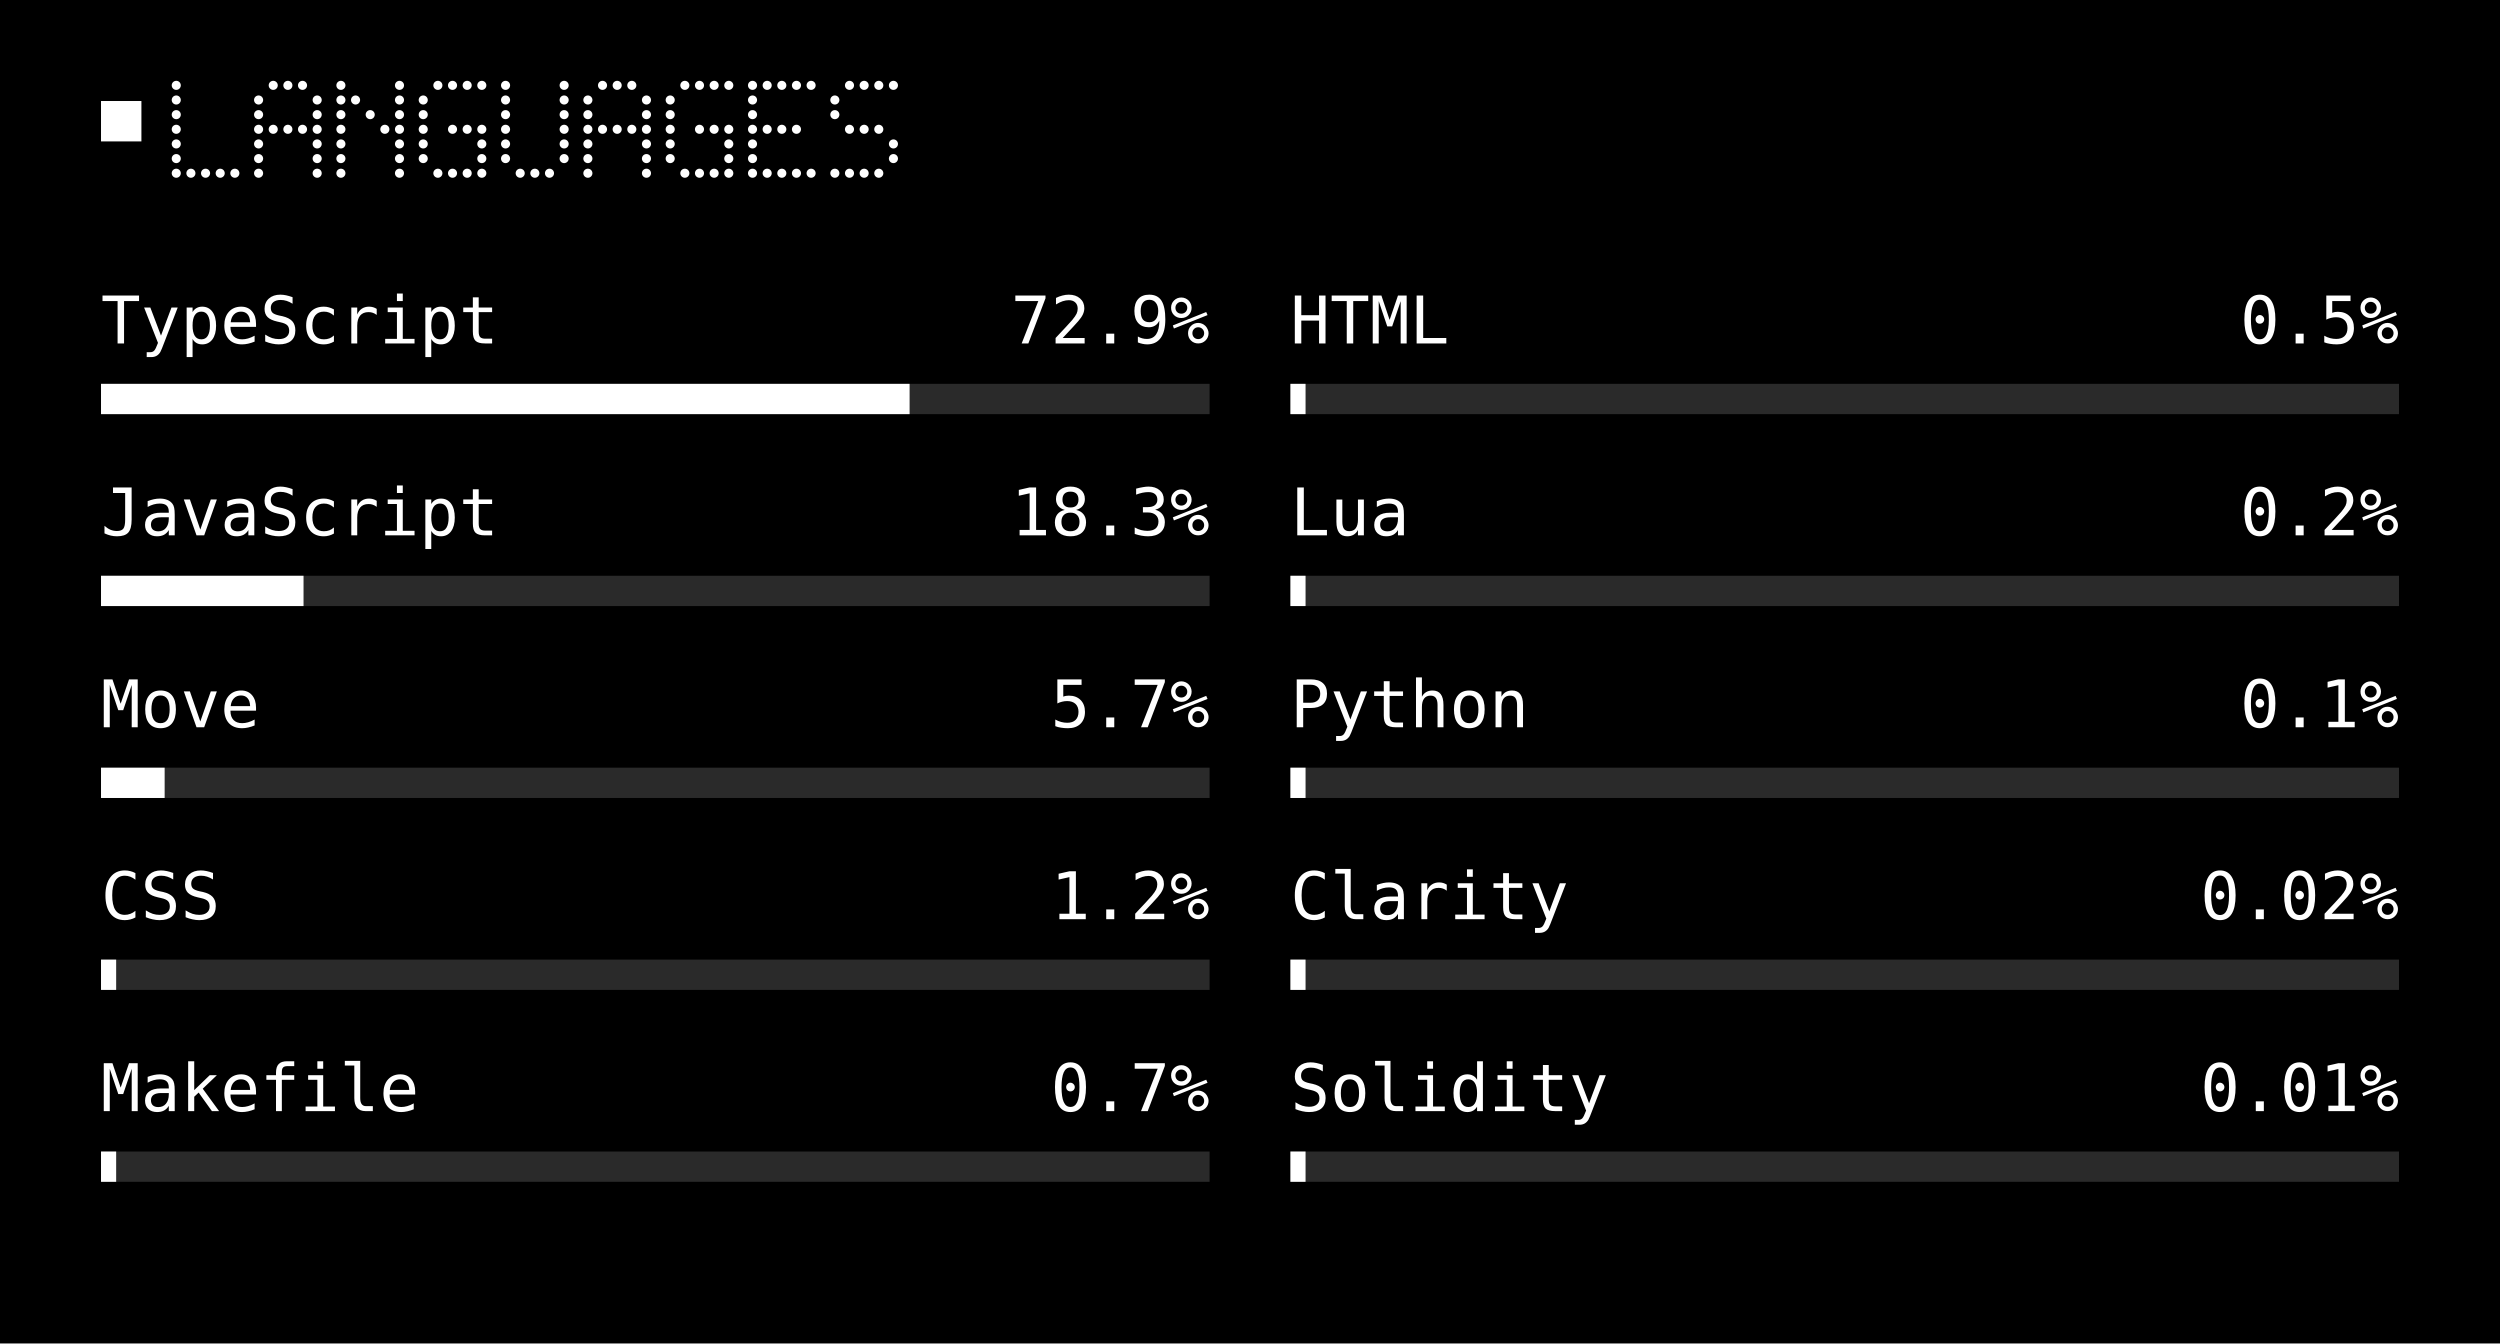
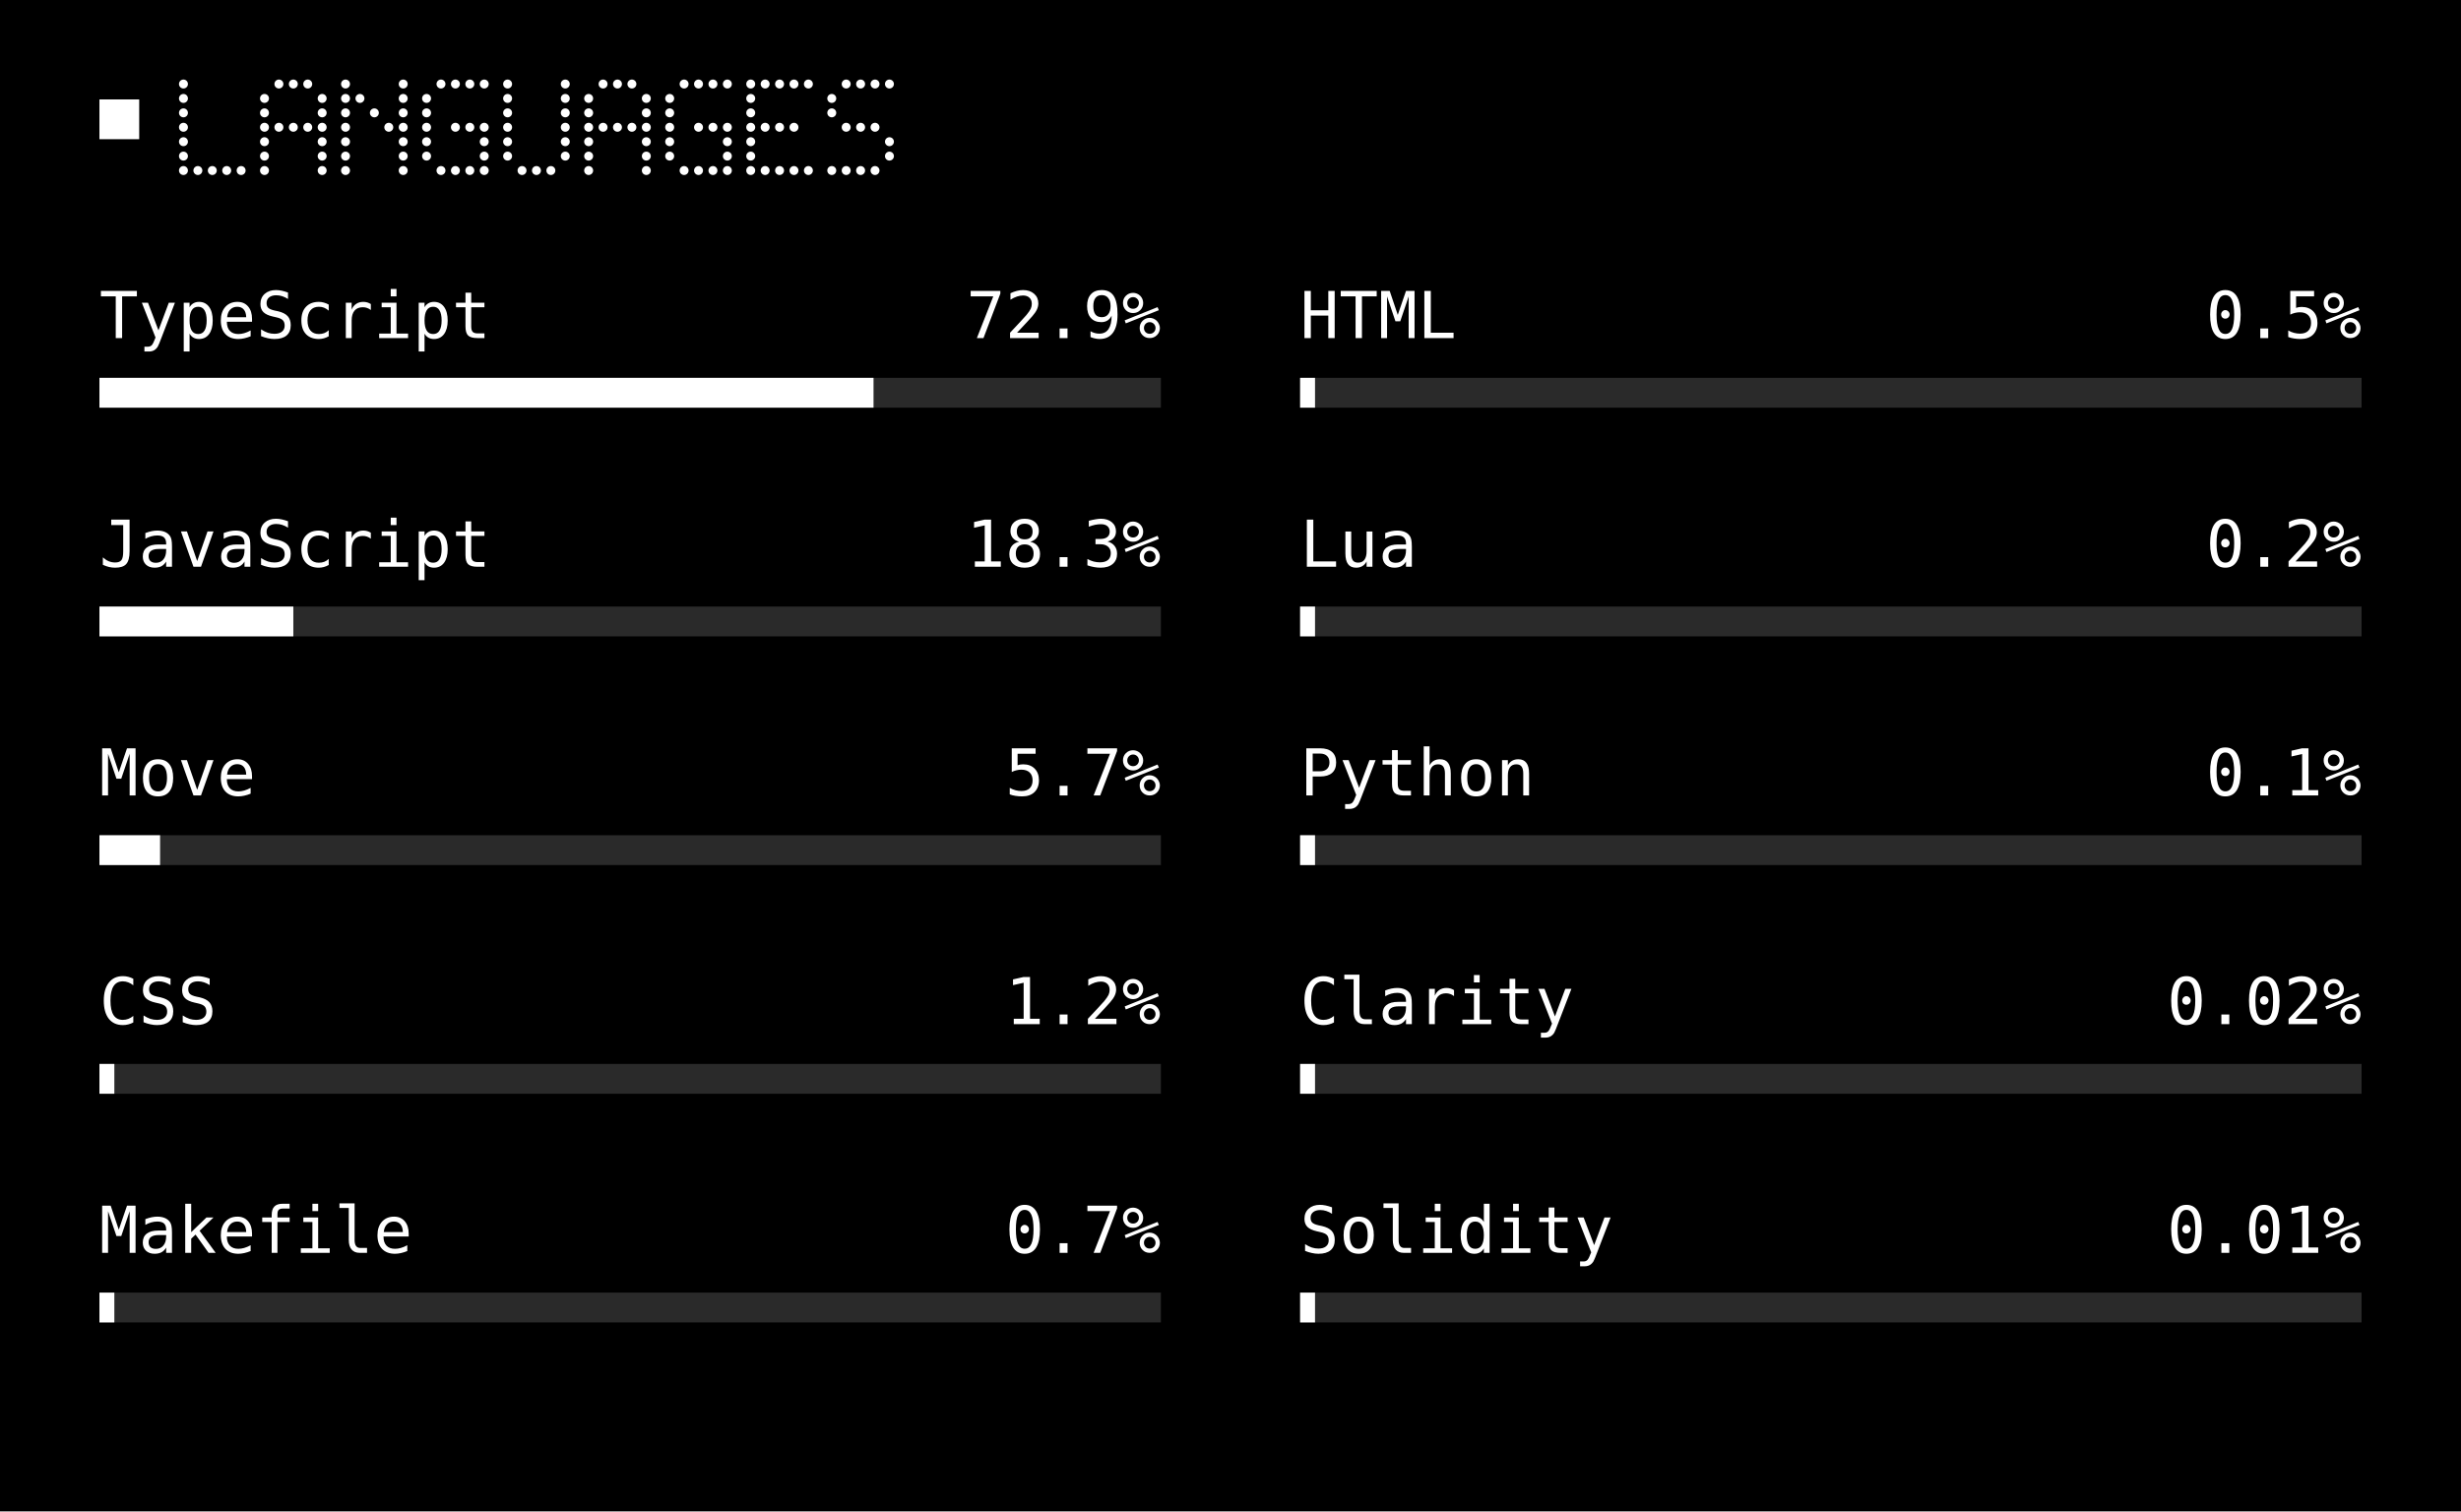
- <svg xmlns="http://www.w3.org/2000/svg" width="495" height="266" viewBox="0 0 495 266" role="img">
-   <rect width="495" height="266" fill="#000000" />
+ <svg xmlns="http://www.w3.org/2000/svg" width="495" height="304" viewBox="0 0 495 304" role="img">
+   <rect width="495" height="304" fill="#000000" />
  <rect x="20" y="20" width="8" height="8" fill="#FFFFFF" />
-   <circle cx="34.9" cy="16.9" r="0.90" fill="#FFFFFF" />
-   <circle cx="34.9" cy="19.8" r="0.90" fill="#FFFFFF" />
-   <circle cx="34.9" cy="22.7" r="0.90" fill="#FFFFFF" />
-   <circle cx="34.9" cy="25.6" r="0.90" fill="#FFFFFF" />
-   <circle cx="34.9" cy="28.5" r="0.90" fill="#FFFFFF" />
-   <circle cx="34.9" cy="31.4" r="0.90" fill="#FFFFFF" />
-   <circle cx="34.9" cy="34.3" r="0.90" fill="#FFFFFF" />
-   <circle cx="37.8" cy="34.3" r="0.90" fill="#FFFFFF" />
-   <circle cx="40.7" cy="34.3" r="0.90" fill="#FFFFFF" />
-   <circle cx="43.6" cy="34.3" r="0.90" fill="#FFFFFF" />
-   <circle cx="46.5" cy="34.3" r="0.90" fill="#FFFFFF" />
-   <circle cx="54.1" cy="16.9" r="0.90" fill="#FFFFFF" />
-   <circle cx="57.0" cy="16.9" r="0.90" fill="#FFFFFF" />
-   <circle cx="59.9" cy="16.9" r="0.90" fill="#FFFFFF" />
-   <circle cx="51.2" cy="19.8" r="0.90" fill="#FFFFFF" />
-   <circle cx="62.8" cy="19.8" r="0.90" fill="#FFFFFF" />
-   <circle cx="51.2" cy="22.7" r="0.90" fill="#FFFFFF" />
-   <circle cx="62.8" cy="22.7" r="0.90" fill="#FFFFFF" />
-   <circle cx="51.2" cy="25.6" r="0.90" fill="#FFFFFF" />
-   <circle cx="54.1" cy="25.6" r="0.90" fill="#FFFFFF" />
-   <circle cx="57.0" cy="25.6" r="0.90" fill="#FFFFFF" />
-   <circle cx="59.9" cy="25.6" r="0.90" fill="#FFFFFF" />
-   <circle cx="62.8" cy="25.6" r="0.90" fill="#FFFFFF" />
-   <circle cx="51.2" cy="28.5" r="0.90" fill="#FFFFFF" />
-   <circle cx="62.8" cy="28.5" r="0.90" fill="#FFFFFF" />
-   <circle cx="51.2" cy="31.4" r="0.90" fill="#FFFFFF" />
-   <circle cx="62.8" cy="31.4" r="0.90" fill="#FFFFFF" />
-   <circle cx="51.2" cy="34.3" r="0.90" fill="#FFFFFF" />
-   <circle cx="62.8" cy="34.3" r="0.90" fill="#FFFFFF" />
-   <circle cx="67.5" cy="16.9" r="0.90" fill="#FFFFFF" />
-   <circle cx="79.1" cy="16.9" r="0.90" fill="#FFFFFF" />
-   <circle cx="67.5" cy="19.8" r="0.90" fill="#FFFFFF" />
-   <circle cx="70.4" cy="19.8" r="0.90" fill="#FFFFFF" />
-   <circle cx="79.1" cy="19.8" r="0.90" fill="#FFFFFF" />
-   <circle cx="67.5" cy="22.7" r="0.90" fill="#FFFFFF" />
-   <circle cx="73.3" cy="22.7" r="0.90" fill="#FFFFFF" />
-   <circle cx="79.1" cy="22.7" r="0.90" fill="#FFFFFF" />
-   <circle cx="67.5" cy="25.6" r="0.90" fill="#FFFFFF" />
-   <circle cx="76.2" cy="25.6" r="0.90" fill="#FFFFFF" />
-   <circle cx="79.1" cy="25.6" r="0.90" fill="#FFFFFF" />
-   <circle cx="67.5" cy="28.5" r="0.90" fill="#FFFFFF" />
-   <circle cx="79.1" cy="28.5" r="0.90" fill="#FFFFFF" />
-   <circle cx="67.5" cy="31.4" r="0.90" fill="#FFFFFF" />
-   <circle cx="79.1" cy="31.4" r="0.90" fill="#FFFFFF" />
-   <circle cx="67.5" cy="34.3" r="0.90" fill="#FFFFFF" />
-   <circle cx="79.1" cy="34.3" r="0.90" fill="#FFFFFF" />
-   <circle cx="86.7" cy="16.9" r="0.90" fill="#FFFFFF" />
-   <circle cx="89.6" cy="16.9" r="0.90" fill="#FFFFFF" />
-   <circle cx="92.5" cy="16.9" r="0.90" fill="#FFFFFF" />
-   <circle cx="95.4" cy="16.9" r="0.90" fill="#FFFFFF" />
-   <circle cx="83.8" cy="19.8" r="0.90" fill="#FFFFFF" />
-   <circle cx="83.8" cy="22.7" r="0.90" fill="#FFFFFF" />
-   <circle cx="83.8" cy="25.6" r="0.90" fill="#FFFFFF" />
-   <circle cx="89.6" cy="25.6" r="0.90" fill="#FFFFFF" />
-   <circle cx="92.5" cy="25.6" r="0.90" fill="#FFFFFF" />
-   <circle cx="95.4" cy="25.6" r="0.90" fill="#FFFFFF" />
-   <circle cx="83.8" cy="28.5" r="0.90" fill="#FFFFFF" />
-   <circle cx="95.4" cy="28.5" r="0.90" fill="#FFFFFF" />
-   <circle cx="83.8" cy="31.4" r="0.90" fill="#FFFFFF" />
-   <circle cx="95.4" cy="31.4" r="0.90" fill="#FFFFFF" />
-   <circle cx="86.7" cy="34.3" r="0.90" fill="#FFFFFF" />
-   <circle cx="89.6" cy="34.3" r="0.90" fill="#FFFFFF" />
-   <circle cx="92.5" cy="34.3" r="0.90" fill="#FFFFFF" />
-   <circle cx="95.4" cy="34.3" r="0.90" fill="#FFFFFF" />
-   <circle cx="100.1" cy="16.9" r="0.90" fill="#FFFFFF" />
-   <circle cx="111.7" cy="16.9" r="0.90" fill="#FFFFFF" />
-   <circle cx="100.1" cy="19.8" r="0.90" fill="#FFFFFF" />
-   <circle cx="111.7" cy="19.8" r="0.90" fill="#FFFFFF" />
-   <circle cx="100.1" cy="22.7" r="0.90" fill="#FFFFFF" />
-   <circle cx="111.7" cy="22.7" r="0.90" fill="#FFFFFF" />
-   <circle cx="100.1" cy="25.6" r="0.90" fill="#FFFFFF" />
-   <circle cx="111.7" cy="25.6" r="0.90" fill="#FFFFFF" />
-   <circle cx="100.1" cy="28.5" r="0.90" fill="#FFFFFF" />
-   <circle cx="111.7" cy="28.5" r="0.90" fill="#FFFFFF" />
-   <circle cx="100.1" cy="31.4" r="0.90" fill="#FFFFFF" />
-   <circle cx="111.7" cy="31.4" r="0.90" fill="#FFFFFF" />
-   <circle cx="103.0" cy="34.3" r="0.90" fill="#FFFFFF" />
-   <circle cx="105.9" cy="34.3" r="0.90" fill="#FFFFFF" />
-   <circle cx="108.8" cy="34.3" r="0.90" fill="#FFFFFF" />
-   <circle cx="119.3" cy="16.9" r="0.90" fill="#FFFFFF" />
-   <circle cx="122.2" cy="16.9" r="0.90" fill="#FFFFFF" />
-   <circle cx="125.1" cy="16.9" r="0.90" fill="#FFFFFF" />
-   <circle cx="116.4" cy="19.8" r="0.90" fill="#FFFFFF" />
-   <circle cx="128.0" cy="19.8" r="0.90" fill="#FFFFFF" />
-   <circle cx="116.4" cy="22.7" r="0.90" fill="#FFFFFF" />
-   <circle cx="128.0" cy="22.7" r="0.90" fill="#FFFFFF" />
-   <circle cx="116.4" cy="25.6" r="0.90" fill="#FFFFFF" />
-   <circle cx="119.3" cy="25.6" r="0.90" fill="#FFFFFF" />
-   <circle cx="122.2" cy="25.6" r="0.90" fill="#FFFFFF" />
-   <circle cx="125.1" cy="25.6" r="0.90" fill="#FFFFFF" />
-   <circle cx="128.0" cy="25.6" r="0.90" fill="#FFFFFF" />
-   <circle cx="116.4" cy="28.5" r="0.90" fill="#FFFFFF" />
-   <circle cx="128.0" cy="28.5" r="0.90" fill="#FFFFFF" />
-   <circle cx="116.4" cy="31.4" r="0.90" fill="#FFFFFF" />
-   <circle cx="128.0" cy="31.4" r="0.90" fill="#FFFFFF" />
-   <circle cx="116.4" cy="34.3" r="0.90" fill="#FFFFFF" />
-   <circle cx="128.0" cy="34.3" r="0.90" fill="#FFFFFF" />
-   <circle cx="135.6" cy="16.9" r="0.90" fill="#FFFFFF" />
-   <circle cx="138.5" cy="16.9" r="0.90" fill="#FFFFFF" />
-   <circle cx="141.4" cy="16.9" r="0.90" fill="#FFFFFF" />
-   <circle cx="144.3" cy="16.9" r="0.90" fill="#FFFFFF" />
-   <circle cx="132.7" cy="19.8" r="0.90" fill="#FFFFFF" />
-   <circle cx="132.7" cy="22.7" r="0.90" fill="#FFFFFF" />
-   <circle cx="132.7" cy="25.6" r="0.90" fill="#FFFFFF" />
-   <circle cx="138.5" cy="25.6" r="0.90" fill="#FFFFFF" />
-   <circle cx="141.4" cy="25.6" r="0.90" fill="#FFFFFF" />
-   <circle cx="144.3" cy="25.6" r="0.90" fill="#FFFFFF" />
-   <circle cx="132.7" cy="28.5" r="0.90" fill="#FFFFFF" />
-   <circle cx="144.3" cy="28.5" r="0.90" fill="#FFFFFF" />
-   <circle cx="132.7" cy="31.4" r="0.90" fill="#FFFFFF" />
-   <circle cx="144.3" cy="31.4" r="0.90" fill="#FFFFFF" />
-   <circle cx="135.6" cy="34.3" r="0.90" fill="#FFFFFF" />
-   <circle cx="138.5" cy="34.3" r="0.90" fill="#FFFFFF" />
-   <circle cx="141.4" cy="34.3" r="0.90" fill="#FFFFFF" />
-   <circle cx="144.3" cy="34.3" r="0.90" fill="#FFFFFF" />
-   <circle cx="149.0" cy="16.9" r="0.90" fill="#FFFFFF" />
-   <circle cx="151.9" cy="16.9" r="0.90" fill="#FFFFFF" />
-   <circle cx="154.8" cy="16.9" r="0.90" fill="#FFFFFF" />
-   <circle cx="157.7" cy="16.9" r="0.90" fill="#FFFFFF" />
-   <circle cx="160.6" cy="16.9" r="0.90" fill="#FFFFFF" />
-   <circle cx="149.0" cy="19.8" r="0.90" fill="#FFFFFF" />
-   <circle cx="149.0" cy="22.7" r="0.90" fill="#FFFFFF" />
-   <circle cx="149.0" cy="25.6" r="0.90" fill="#FFFFFF" />
-   <circle cx="151.9" cy="25.6" r="0.90" fill="#FFFFFF" />
-   <circle cx="154.8" cy="25.6" r="0.90" fill="#FFFFFF" />
-   <circle cx="157.7" cy="25.6" r="0.90" fill="#FFFFFF" />
-   <circle cx="149.0" cy="28.5" r="0.90" fill="#FFFFFF" />
-   <circle cx="149.0" cy="31.4" r="0.90" fill="#FFFFFF" />
-   <circle cx="149.0" cy="34.3" r="0.90" fill="#FFFFFF" />
-   <circle cx="151.9" cy="34.3" r="0.90" fill="#FFFFFF" />
-   <circle cx="154.8" cy="34.3" r="0.90" fill="#FFFFFF" />
-   <circle cx="157.7" cy="34.3" r="0.90" fill="#FFFFFF" />
-   <circle cx="160.6" cy="34.3" r="0.90" fill="#FFFFFF" />
-   <circle cx="168.2" cy="16.9" r="0.90" fill="#FFFFFF" />
-   <circle cx="171.1" cy="16.9" r="0.90" fill="#FFFFFF" />
-   <circle cx="174.0" cy="16.9" r="0.90" fill="#FFFFFF" />
-   <circle cx="176.9" cy="16.9" r="0.90" fill="#FFFFFF" />
-   <circle cx="165.3" cy="19.8" r="0.90" fill="#FFFFFF" />
-   <circle cx="165.3" cy="22.7" r="0.90" fill="#FFFFFF" />
-   <circle cx="168.2" cy="25.6" r="0.90" fill="#FFFFFF" />
-   <circle cx="171.1" cy="25.6" r="0.90" fill="#FFFFFF" />
-   <circle cx="174.0" cy="25.6" r="0.90" fill="#FFFFFF" />
-   <circle cx="176.9" cy="28.5" r="0.90" fill="#FFFFFF" />
-   <circle cx="176.9" cy="31.4" r="0.90" fill="#FFFFFF" />
-   <circle cx="165.3" cy="34.3" r="0.90" fill="#FFFFFF" />
-   <circle cx="168.2" cy="34.3" r="0.90" fill="#FFFFFF" />
-   <circle cx="171.1" cy="34.3" r="0.90" fill="#FFFFFF" />
-   <circle cx="174.0" cy="34.3" r="0.90" fill="#FFFFFF" />
+   <circle cx="36.9" cy="16.9" r="0.90" fill="#FFFFFF" />
+   <circle cx="36.9" cy="19.8" r="0.90" fill="#FFFFFF" />
+   <circle cx="36.9" cy="22.7" r="0.90" fill="#FFFFFF" />
+   <circle cx="36.9" cy="25.6" r="0.90" fill="#FFFFFF" />
+   <circle cx="36.9" cy="28.5" r="0.90" fill="#FFFFFF" />
+   <circle cx="36.9" cy="31.4" r="0.90" fill="#FFFFFF" />
+   <circle cx="36.9" cy="34.3" r="0.90" fill="#FFFFFF" />
+   <circle cx="39.8" cy="34.3" r="0.90" fill="#FFFFFF" />
+   <circle cx="42.7" cy="34.3" r="0.90" fill="#FFFFFF" />
+   <circle cx="45.6" cy="34.3" r="0.90" fill="#FFFFFF" />
+   <circle cx="48.5" cy="34.3" r="0.90" fill="#FFFFFF" />
+   <circle cx="56.1" cy="16.9" r="0.90" fill="#FFFFFF" />
+   <circle cx="59.0" cy="16.9" r="0.90" fill="#FFFFFF" />
+   <circle cx="61.9" cy="16.9" r="0.90" fill="#FFFFFF" />
+   <circle cx="53.2" cy="19.8" r="0.90" fill="#FFFFFF" />
+   <circle cx="64.8" cy="19.8" r="0.90" fill="#FFFFFF" />
+   <circle cx="53.2" cy="22.7" r="0.90" fill="#FFFFFF" />
+   <circle cx="64.8" cy="22.7" r="0.90" fill="#FFFFFF" />
+   <circle cx="53.2" cy="25.6" r="0.90" fill="#FFFFFF" />
+   <circle cx="56.1" cy="25.6" r="0.90" fill="#FFFFFF" />
+   <circle cx="59.0" cy="25.6" r="0.90" fill="#FFFFFF" />
+   <circle cx="61.9" cy="25.6" r="0.90" fill="#FFFFFF" />
+   <circle cx="64.8" cy="25.6" r="0.90" fill="#FFFFFF" />
+   <circle cx="53.2" cy="28.5" r="0.90" fill="#FFFFFF" />
+   <circle cx="64.8" cy="28.5" r="0.90" fill="#FFFFFF" />
+   <circle cx="53.2" cy="31.4" r="0.90" fill="#FFFFFF" />
+   <circle cx="64.8" cy="31.4" r="0.90" fill="#FFFFFF" />
+   <circle cx="53.2" cy="34.3" r="0.90" fill="#FFFFFF" />
+   <circle cx="64.8" cy="34.3" r="0.90" fill="#FFFFFF" />
+   <circle cx="69.5" cy="16.9" r="0.90" fill="#FFFFFF" />
+   <circle cx="81.1" cy="16.9" r="0.90" fill="#FFFFFF" />
+   <circle cx="69.5" cy="19.8" r="0.90" fill="#FFFFFF" />
+   <circle cx="72.4" cy="19.8" r="0.90" fill="#FFFFFF" />
+   <circle cx="81.1" cy="19.8" r="0.90" fill="#FFFFFF" />
+   <circle cx="69.5" cy="22.7" r="0.90" fill="#FFFFFF" />
+   <circle cx="75.3" cy="22.7" r="0.90" fill="#FFFFFF" />
+   <circle cx="81.1" cy="22.7" r="0.90" fill="#FFFFFF" />
+   <circle cx="69.5" cy="25.6" r="0.90" fill="#FFFFFF" />
+   <circle cx="78.2" cy="25.6" r="0.90" fill="#FFFFFF" />
+   <circle cx="81.1" cy="25.6" r="0.90" fill="#FFFFFF" />
+   <circle cx="69.5" cy="28.5" r="0.90" fill="#FFFFFF" />
+   <circle cx="81.1" cy="28.5" r="0.90" fill="#FFFFFF" />
+   <circle cx="69.5" cy="31.4" r="0.90" fill="#FFFFFF" />
+   <circle cx="81.1" cy="31.4" r="0.90" fill="#FFFFFF" />
+   <circle cx="69.5" cy="34.3" r="0.90" fill="#FFFFFF" />
+   <circle cx="81.1" cy="34.3" r="0.90" fill="#FFFFFF" />
+   <circle cx="88.7" cy="16.9" r="0.90" fill="#FFFFFF" />
+   <circle cx="91.6" cy="16.9" r="0.90" fill="#FFFFFF" />
+   <circle cx="94.5" cy="16.9" r="0.90" fill="#FFFFFF" />
+   <circle cx="97.4" cy="16.9" r="0.90" fill="#FFFFFF" />
+   <circle cx="85.8" cy="19.8" r="0.90" fill="#FFFFFF" />
+   <circle cx="85.8" cy="22.7" r="0.90" fill="#FFFFFF" />
+   <circle cx="85.8" cy="25.6" r="0.90" fill="#FFFFFF" />
+   <circle cx="91.6" cy="25.6" r="0.90" fill="#FFFFFF" />
+   <circle cx="94.5" cy="25.6" r="0.90" fill="#FFFFFF" />
+   <circle cx="97.4" cy="25.6" r="0.90" fill="#FFFFFF" />
+   <circle cx="85.8" cy="28.5" r="0.90" fill="#FFFFFF" />
+   <circle cx="97.4" cy="28.5" r="0.90" fill="#FFFFFF" />
+   <circle cx="85.8" cy="31.4" r="0.90" fill="#FFFFFF" />
+   <circle cx="97.4" cy="31.4" r="0.90" fill="#FFFFFF" />
+   <circle cx="88.7" cy="34.3" r="0.90" fill="#FFFFFF" />
+   <circle cx="91.6" cy="34.3" r="0.90" fill="#FFFFFF" />
+   <circle cx="94.5" cy="34.3" r="0.90" fill="#FFFFFF" />
+   <circle cx="97.4" cy="34.3" r="0.90" fill="#FFFFFF" />
+   <circle cx="102.1" cy="16.9" r="0.90" fill="#FFFFFF" />
+   <circle cx="113.7" cy="16.9" r="0.90" fill="#FFFFFF" />
+   <circle cx="102.1" cy="19.8" r="0.90" fill="#FFFFFF" />
+   <circle cx="113.7" cy="19.8" r="0.90" fill="#FFFFFF" />
+   <circle cx="102.1" cy="22.7" r="0.90" fill="#FFFFFF" />
+   <circle cx="113.7" cy="22.7" r="0.90" fill="#FFFFFF" />
+   <circle cx="102.1" cy="25.6" r="0.90" fill="#FFFFFF" />
+   <circle cx="113.7" cy="25.6" r="0.90" fill="#FFFFFF" />
+   <circle cx="102.1" cy="28.5" r="0.90" fill="#FFFFFF" />
+   <circle cx="113.7" cy="28.5" r="0.90" fill="#FFFFFF" />
+   <circle cx="102.1" cy="31.4" r="0.90" fill="#FFFFFF" />
+   <circle cx="113.7" cy="31.4" r="0.90" fill="#FFFFFF" />
+   <circle cx="105.0" cy="34.3" r="0.90" fill="#FFFFFF" />
+   <circle cx="107.9" cy="34.3" r="0.90" fill="#FFFFFF" />
+   <circle cx="110.8" cy="34.3" r="0.90" fill="#FFFFFF" />
+   <circle cx="121.3" cy="16.9" r="0.90" fill="#FFFFFF" />
+   <circle cx="124.2" cy="16.9" r="0.90" fill="#FFFFFF" />
+   <circle cx="127.1" cy="16.9" r="0.90" fill="#FFFFFF" />
+   <circle cx="118.4" cy="19.8" r="0.90" fill="#FFFFFF" />
+   <circle cx="130.0" cy="19.8" r="0.90" fill="#FFFFFF" />
+   <circle cx="118.4" cy="22.7" r="0.90" fill="#FFFFFF" />
+   <circle cx="130.0" cy="22.7" r="0.90" fill="#FFFFFF" />
+   <circle cx="118.4" cy="25.6" r="0.90" fill="#FFFFFF" />
+   <circle cx="121.3" cy="25.6" r="0.90" fill="#FFFFFF" />
+   <circle cx="124.2" cy="25.6" r="0.90" fill="#FFFFFF" />
+   <circle cx="127.1" cy="25.6" r="0.90" fill="#FFFFFF" />
+   <circle cx="130.0" cy="25.6" r="0.90" fill="#FFFFFF" />
+   <circle cx="118.4" cy="28.5" r="0.90" fill="#FFFFFF" />
+   <circle cx="130.0" cy="28.5" r="0.90" fill="#FFFFFF" />
+   <circle cx="118.4" cy="31.4" r="0.90" fill="#FFFFFF" />
+   <circle cx="130.0" cy="31.4" r="0.90" fill="#FFFFFF" />
+   <circle cx="118.4" cy="34.3" r="0.90" fill="#FFFFFF" />
+   <circle cx="130.0" cy="34.3" r="0.90" fill="#FFFFFF" />
+   <circle cx="137.6" cy="16.9" r="0.90" fill="#FFFFFF" />
+   <circle cx="140.5" cy="16.9" r="0.90" fill="#FFFFFF" />
+   <circle cx="143.4" cy="16.9" r="0.90" fill="#FFFFFF" />
+   <circle cx="146.3" cy="16.9" r="0.90" fill="#FFFFFF" />
+   <circle cx="134.7" cy="19.8" r="0.90" fill="#FFFFFF" />
+   <circle cx="134.7" cy="22.7" r="0.90" fill="#FFFFFF" />
+   <circle cx="134.7" cy="25.6" r="0.90" fill="#FFFFFF" />
+   <circle cx="140.5" cy="25.6" r="0.90" fill="#FFFFFF" />
+   <circle cx="143.4" cy="25.6" r="0.90" fill="#FFFFFF" />
+   <circle cx="146.3" cy="25.6" r="0.90" fill="#FFFFFF" />
+   <circle cx="134.7" cy="28.5" r="0.90" fill="#FFFFFF" />
+   <circle cx="146.3" cy="28.5" r="0.90" fill="#FFFFFF" />
+   <circle cx="134.7" cy="31.4" r="0.90" fill="#FFFFFF" />
+   <circle cx="146.3" cy="31.4" r="0.90" fill="#FFFFFF" />
+   <circle cx="137.6" cy="34.3" r="0.90" fill="#FFFFFF" />
+   <circle cx="140.5" cy="34.3" r="0.90" fill="#FFFFFF" />
+   <circle cx="143.4" cy="34.3" r="0.90" fill="#FFFFFF" />
+   <circle cx="146.3" cy="34.3" r="0.90" fill="#FFFFFF" />
+   <circle cx="151.0" cy="16.9" r="0.90" fill="#FFFFFF" />
+   <circle cx="153.9" cy="16.9" r="0.90" fill="#FFFFFF" />
+   <circle cx="156.8" cy="16.9" r="0.90" fill="#FFFFFF" />
+   <circle cx="159.7" cy="16.9" r="0.90" fill="#FFFFFF" />
+   <circle cx="162.6" cy="16.9" r="0.90" fill="#FFFFFF" />
+   <circle cx="151.0" cy="19.8" r="0.90" fill="#FFFFFF" />
+   <circle cx="151.0" cy="22.7" r="0.90" fill="#FFFFFF" />
+   <circle cx="151.0" cy="25.6" r="0.90" fill="#FFFFFF" />
+   <circle cx="153.9" cy="25.6" r="0.90" fill="#FFFFFF" />
+   <circle cx="156.8" cy="25.6" r="0.90" fill="#FFFFFF" />
+   <circle cx="159.7" cy="25.6" r="0.90" fill="#FFFFFF" />
+   <circle cx="151.0" cy="28.5" r="0.90" fill="#FFFFFF" />
+   <circle cx="151.0" cy="31.4" r="0.90" fill="#FFFFFF" />
+   <circle cx="151.0" cy="34.3" r="0.90" fill="#FFFFFF" />
+   <circle cx="153.9" cy="34.3" r="0.90" fill="#FFFFFF" />
+   <circle cx="156.8" cy="34.3" r="0.90" fill="#FFFFFF" />
+   <circle cx="159.7" cy="34.3" r="0.90" fill="#FFFFFF" />
+   <circle cx="162.6" cy="34.3" r="0.90" fill="#FFFFFF" />
+   <circle cx="170.2" cy="16.9" r="0.90" fill="#FFFFFF" />
+   <circle cx="173.1" cy="16.9" r="0.90" fill="#FFFFFF" />
+   <circle cx="176.0" cy="16.9" r="0.90" fill="#FFFFFF" />
+   <circle cx="178.9" cy="16.9" r="0.90" fill="#FFFFFF" />
+   <circle cx="167.3" cy="19.8" r="0.90" fill="#FFFFFF" />
+   <circle cx="167.3" cy="22.7" r="0.90" fill="#FFFFFF" />
+   <circle cx="170.2" cy="25.6" r="0.90" fill="#FFFFFF" />
+   <circle cx="173.1" cy="25.6" r="0.90" fill="#FFFFFF" />
+   <circle cx="176.0" cy="25.6" r="0.90" fill="#FFFFFF" />
+   <circle cx="178.9" cy="28.5" r="0.90" fill="#FFFFFF" />
+   <circle cx="178.9" cy="31.4" r="0.90" fill="#FFFFFF" />
+   <circle cx="167.3" cy="34.3" r="0.90" fill="#FFFFFF" />
+   <circle cx="170.2" cy="34.3" r="0.90" fill="#FFFFFF" />
+   <circle cx="173.1" cy="34.3" r="0.90" fill="#FFFFFF" />
+   <circle cx="176.0" cy="34.3" r="0.90" fill="#FFFFFF" />
  <text x="20.0" y="68" fill="#FFFFFF" text-anchor="start" font-family="ui-monospace, Geist Mono, monospace" font-size="13" letter-spacing="0.05" dominant-baseline="auto">TypeScript</text>
-   <text x="239.5" y="68" fill="#FFFFFF" text-anchor="end" font-family="ui-monospace, Geist Mono, monospace" font-size="13" letter-spacing="0.05" dominant-baseline="auto">72.9%</text>
-   <rect x="20.0" y="76" width="219.5" height="6" fill="#2A2A2A" />
-   <rect x="20.0" y="76" width="160.1" height="6" fill="#FFFFFF" />
-   <text x="20.0" y="106" fill="#FFFFFF" text-anchor="start" font-family="ui-monospace, Geist Mono, monospace" font-size="13" letter-spacing="0.05" dominant-baseline="auto">JavaScript</text>
-   <text x="239.5" y="106" fill="#FFFFFF" text-anchor="end" font-family="ui-monospace, Geist Mono, monospace" font-size="13" letter-spacing="0.05" dominant-baseline="auto">18.3%</text>
-   <rect x="20.0" y="114" width="219.5" height="6" fill="#2A2A2A" />
-   <rect x="20.0" y="114" width="40.1" height="6" fill="#FFFFFF" />
-   <text x="20.0" y="144" fill="#FFFFFF" text-anchor="start" font-family="ui-monospace, Geist Mono, monospace" font-size="13" letter-spacing="0.05" dominant-baseline="auto">Move</text>
-   <text x="239.5" y="144" fill="#FFFFFF" text-anchor="end" font-family="ui-monospace, Geist Mono, monospace" font-size="13" letter-spacing="0.05" dominant-baseline="auto">5.7%</text>
-   <rect x="20.0" y="152" width="219.5" height="6" fill="#2A2A2A" />
-   <rect x="20.0" y="152" width="12.6" height="6" fill="#FFFFFF" />
-   <text x="20.0" y="182" fill="#FFFFFF" text-anchor="start" font-family="ui-monospace, Geist Mono, monospace" font-size="13" letter-spacing="0.05" dominant-baseline="auto">CSS</text>
-   <text x="239.5" y="182" fill="#FFFFFF" text-anchor="end" font-family="ui-monospace, Geist Mono, monospace" font-size="13" letter-spacing="0.05" dominant-baseline="auto">1.2%</text>
-   <rect x="20.0" y="190" width="219.5" height="6" fill="#2A2A2A" />
-   <rect x="20.0" y="190" width="3.0" height="6" fill="#FFFFFF" />
-   <text x="20.0" y="220" fill="#FFFFFF" text-anchor="start" font-family="ui-monospace, Geist Mono, monospace" font-size="13" letter-spacing="0.05" dominant-baseline="auto">Makefile</text>
-   <text x="239.5" y="220" fill="#FFFFFF" text-anchor="end" font-family="ui-monospace, Geist Mono, monospace" font-size="13" letter-spacing="0.05" dominant-baseline="auto">0.7%</text>
-   <rect x="20.0" y="228" width="219.5" height="6" fill="#2A2A2A" />
-   <rect x="20.0" y="228" width="3.0" height="6" fill="#FFFFFF" />
-   <text x="255.5" y="68" fill="#FFFFFF" text-anchor="start" font-family="ui-monospace, Geist Mono, monospace" font-size="13" letter-spacing="0.05" dominant-baseline="auto">HTML</text>
-   <text x="475.0" y="68" fill="#FFFFFF" text-anchor="end" font-family="ui-monospace, Geist Mono, monospace" font-size="13" letter-spacing="0.05" dominant-baseline="auto">0.5%</text>
-   <rect x="255.5" y="76" width="219.5" height="6" fill="#2A2A2A" />
-   <rect x="255.5" y="76" width="3.0" height="6" fill="#FFFFFF" />
-   <text x="255.5" y="106" fill="#FFFFFF" text-anchor="start" font-family="ui-monospace, Geist Mono, monospace" font-size="13" letter-spacing="0.05" dominant-baseline="auto">Lua</text>
-   <text x="475.0" y="106" fill="#FFFFFF" text-anchor="end" font-family="ui-monospace, Geist Mono, monospace" font-size="13" letter-spacing="0.05" dominant-baseline="auto">0.2%</text>
-   <rect x="255.5" y="114" width="219.5" height="6" fill="#2A2A2A" />
-   <rect x="255.5" y="114" width="3.0" height="6" fill="#FFFFFF" />
-   <text x="255.5" y="144" fill="#FFFFFF" text-anchor="start" font-family="ui-monospace, Geist Mono, monospace" font-size="13" letter-spacing="0.05" dominant-baseline="auto">Python</text>
-   <text x="475.0" y="144" fill="#FFFFFF" text-anchor="end" font-family="ui-monospace, Geist Mono, monospace" font-size="13" letter-spacing="0.05" dominant-baseline="auto">0.1%</text>
-   <rect x="255.5" y="152" width="219.5" height="6" fill="#2A2A2A" />
-   <rect x="255.5" y="152" width="3.0" height="6" fill="#FFFFFF" />
-   <text x="255.5" y="182" fill="#FFFFFF" text-anchor="start" font-family="ui-monospace, Geist Mono, monospace" font-size="13" letter-spacing="0.05" dominant-baseline="auto">Clarity</text>
-   <text x="475.0" y="182" fill="#FFFFFF" text-anchor="end" font-family="ui-monospace, Geist Mono, monospace" font-size="13" letter-spacing="0.05" dominant-baseline="auto">0.02%</text>
-   <rect x="255.5" y="190" width="219.5" height="6" fill="#2A2A2A" />
-   <rect x="255.5" y="190" width="3.0" height="6" fill="#FFFFFF" />
-   <text x="255.5" y="220" fill="#FFFFFF" text-anchor="start" font-family="ui-monospace, Geist Mono, monospace" font-size="13" letter-spacing="0.05" dominant-baseline="auto">Solidity</text>
-   <text x="475.0" y="220" fill="#FFFFFF" text-anchor="end" font-family="ui-monospace, Geist Mono, monospace" font-size="13" letter-spacing="0.05" dominant-baseline="auto">0.01%</text>
-   <rect x="255.5" y="228" width="219.5" height="6" fill="#2A2A2A" />
-   <rect x="255.5" y="228" width="3.0" height="6" fill="#FFFFFF" />
+   <text x="233.5" y="68" fill="#FFFFFF" text-anchor="end" font-family="ui-monospace, Geist Mono, monospace" font-size="13" letter-spacing="0" dominant-baseline="auto">72.9%</text>
+   <rect x="20.0" y="76.0" width="213.5" height="6" fill="#2A2A2A" />
+   <rect x="20.0" y="76.0" width="155.7" height="6" fill="#FFFFFF" />
+   <text x="20.0" y="114" fill="#FFFFFF" text-anchor="start" font-family="ui-monospace, Geist Mono, monospace" font-size="13" letter-spacing="0.05" dominant-baseline="auto">JavaScript</text>
+   <text x="233.5" y="114" fill="#FFFFFF" text-anchor="end" font-family="ui-monospace, Geist Mono, monospace" font-size="13" letter-spacing="0" dominant-baseline="auto">18.3%</text>
+   <rect x="20.0" y="122.0" width="213.5" height="6" fill="#2A2A2A" />
+   <rect x="20.0" y="122.0" width="39.0" height="6" fill="#FFFFFF" />
+   <text x="20.0" y="160" fill="#FFFFFF" text-anchor="start" font-family="ui-monospace, Geist Mono, monospace" font-size="13" letter-spacing="0.05" dominant-baseline="auto">Move</text>
+   <text x="233.5" y="160" fill="#FFFFFF" text-anchor="end" font-family="ui-monospace, Geist Mono, monospace" font-size="13" letter-spacing="0" dominant-baseline="auto">5.7%</text>
+   <rect x="20.0" y="168.0" width="213.5" height="6" fill="#2A2A2A" />
+   <rect x="20.0" y="168.0" width="12.2" height="6" fill="#FFFFFF" />
+   <text x="20.0" y="206" fill="#FFFFFF" text-anchor="start" font-family="ui-monospace, Geist Mono, monospace" font-size="13" letter-spacing="0.05" dominant-baseline="auto">CSS</text>
+   <text x="233.5" y="206" fill="#FFFFFF" text-anchor="end" font-family="ui-monospace, Geist Mono, monospace" font-size="13" letter-spacing="0" dominant-baseline="auto">1.2%</text>
+   <rect x="20.0" y="214.0" width="213.5" height="6" fill="#2A2A2A" />
+   <rect x="20.0" y="214.0" width="3.0" height="6" fill="#FFFFFF" />
+   <text x="20.0" y="252" fill="#FFFFFF" text-anchor="start" font-family="ui-monospace, Geist Mono, monospace" font-size="13" letter-spacing="0.05" dominant-baseline="auto">Makefile</text>
+   <text x="233.5" y="252" fill="#FFFFFF" text-anchor="end" font-family="ui-monospace, Geist Mono, monospace" font-size="13" letter-spacing="0" dominant-baseline="auto">0.7%</text>
+   <rect x="20.0" y="260.0" width="213.5" height="6" fill="#2A2A2A" />
+   <rect x="20.0" y="260.0" width="3.0" height="6" fill="#FFFFFF" />
+   <text x="261.5" y="68" fill="#FFFFFF" text-anchor="start" font-family="ui-monospace, Geist Mono, monospace" font-size="13" letter-spacing="0.05" dominant-baseline="auto">HTML</text>
+   <text x="475.0" y="68" fill="#FFFFFF" text-anchor="end" font-family="ui-monospace, Geist Mono, monospace" font-size="13" letter-spacing="0" dominant-baseline="auto">0.5%</text>
+   <rect x="261.5" y="76.0" width="213.5" height="6" fill="#2A2A2A" />
+   <rect x="261.5" y="76.0" width="3.0" height="6" fill="#FFFFFF" />
+   <text x="261.5" y="114" fill="#FFFFFF" text-anchor="start" font-family="ui-monospace, Geist Mono, monospace" font-size="13" letter-spacing="0.05" dominant-baseline="auto">Lua</text>
+   <text x="475.0" y="114" fill="#FFFFFF" text-anchor="end" font-family="ui-monospace, Geist Mono, monospace" font-size="13" letter-spacing="0" dominant-baseline="auto">0.2%</text>
+   <rect x="261.5" y="122.0" width="213.5" height="6" fill="#2A2A2A" />
+   <rect x="261.5" y="122.0" width="3.0" height="6" fill="#FFFFFF" />
+   <text x="261.5" y="160" fill="#FFFFFF" text-anchor="start" font-family="ui-monospace, Geist Mono, monospace" font-size="13" letter-spacing="0.05" dominant-baseline="auto">Python</text>
+   <text x="475.0" y="160" fill="#FFFFFF" text-anchor="end" font-family="ui-monospace, Geist Mono, monospace" font-size="13" letter-spacing="0" dominant-baseline="auto">0.1%</text>
+   <rect x="261.5" y="168.0" width="213.5" height="6" fill="#2A2A2A" />
+   <rect x="261.5" y="168.0" width="3.0" height="6" fill="#FFFFFF" />
+   <text x="261.5" y="206" fill="#FFFFFF" text-anchor="start" font-family="ui-monospace, Geist Mono, monospace" font-size="13" letter-spacing="0.05" dominant-baseline="auto">Clarity</text>
+   <text x="475.0" y="206" fill="#FFFFFF" text-anchor="end" font-family="ui-monospace, Geist Mono, monospace" font-size="13" letter-spacing="0" dominant-baseline="auto">0.02%</text>
+   <rect x="261.5" y="214.0" width="213.5" height="6" fill="#2A2A2A" />
+   <rect x="261.5" y="214.0" width="3.0" height="6" fill="#FFFFFF" />
+   <text x="261.5" y="252" fill="#FFFFFF" text-anchor="start" font-family="ui-monospace, Geist Mono, monospace" font-size="13" letter-spacing="0.05" dominant-baseline="auto">Solidity</text>
+   <text x="475.0" y="252" fill="#FFFFFF" text-anchor="end" font-family="ui-monospace, Geist Mono, monospace" font-size="13" letter-spacing="0" dominant-baseline="auto">0.01%</text>
+   <rect x="261.5" y="260.0" width="213.5" height="6" fill="#2A2A2A" />
+   <rect x="261.5" y="260.0" width="3.0" height="6" fill="#FFFFFF" />
</svg>
